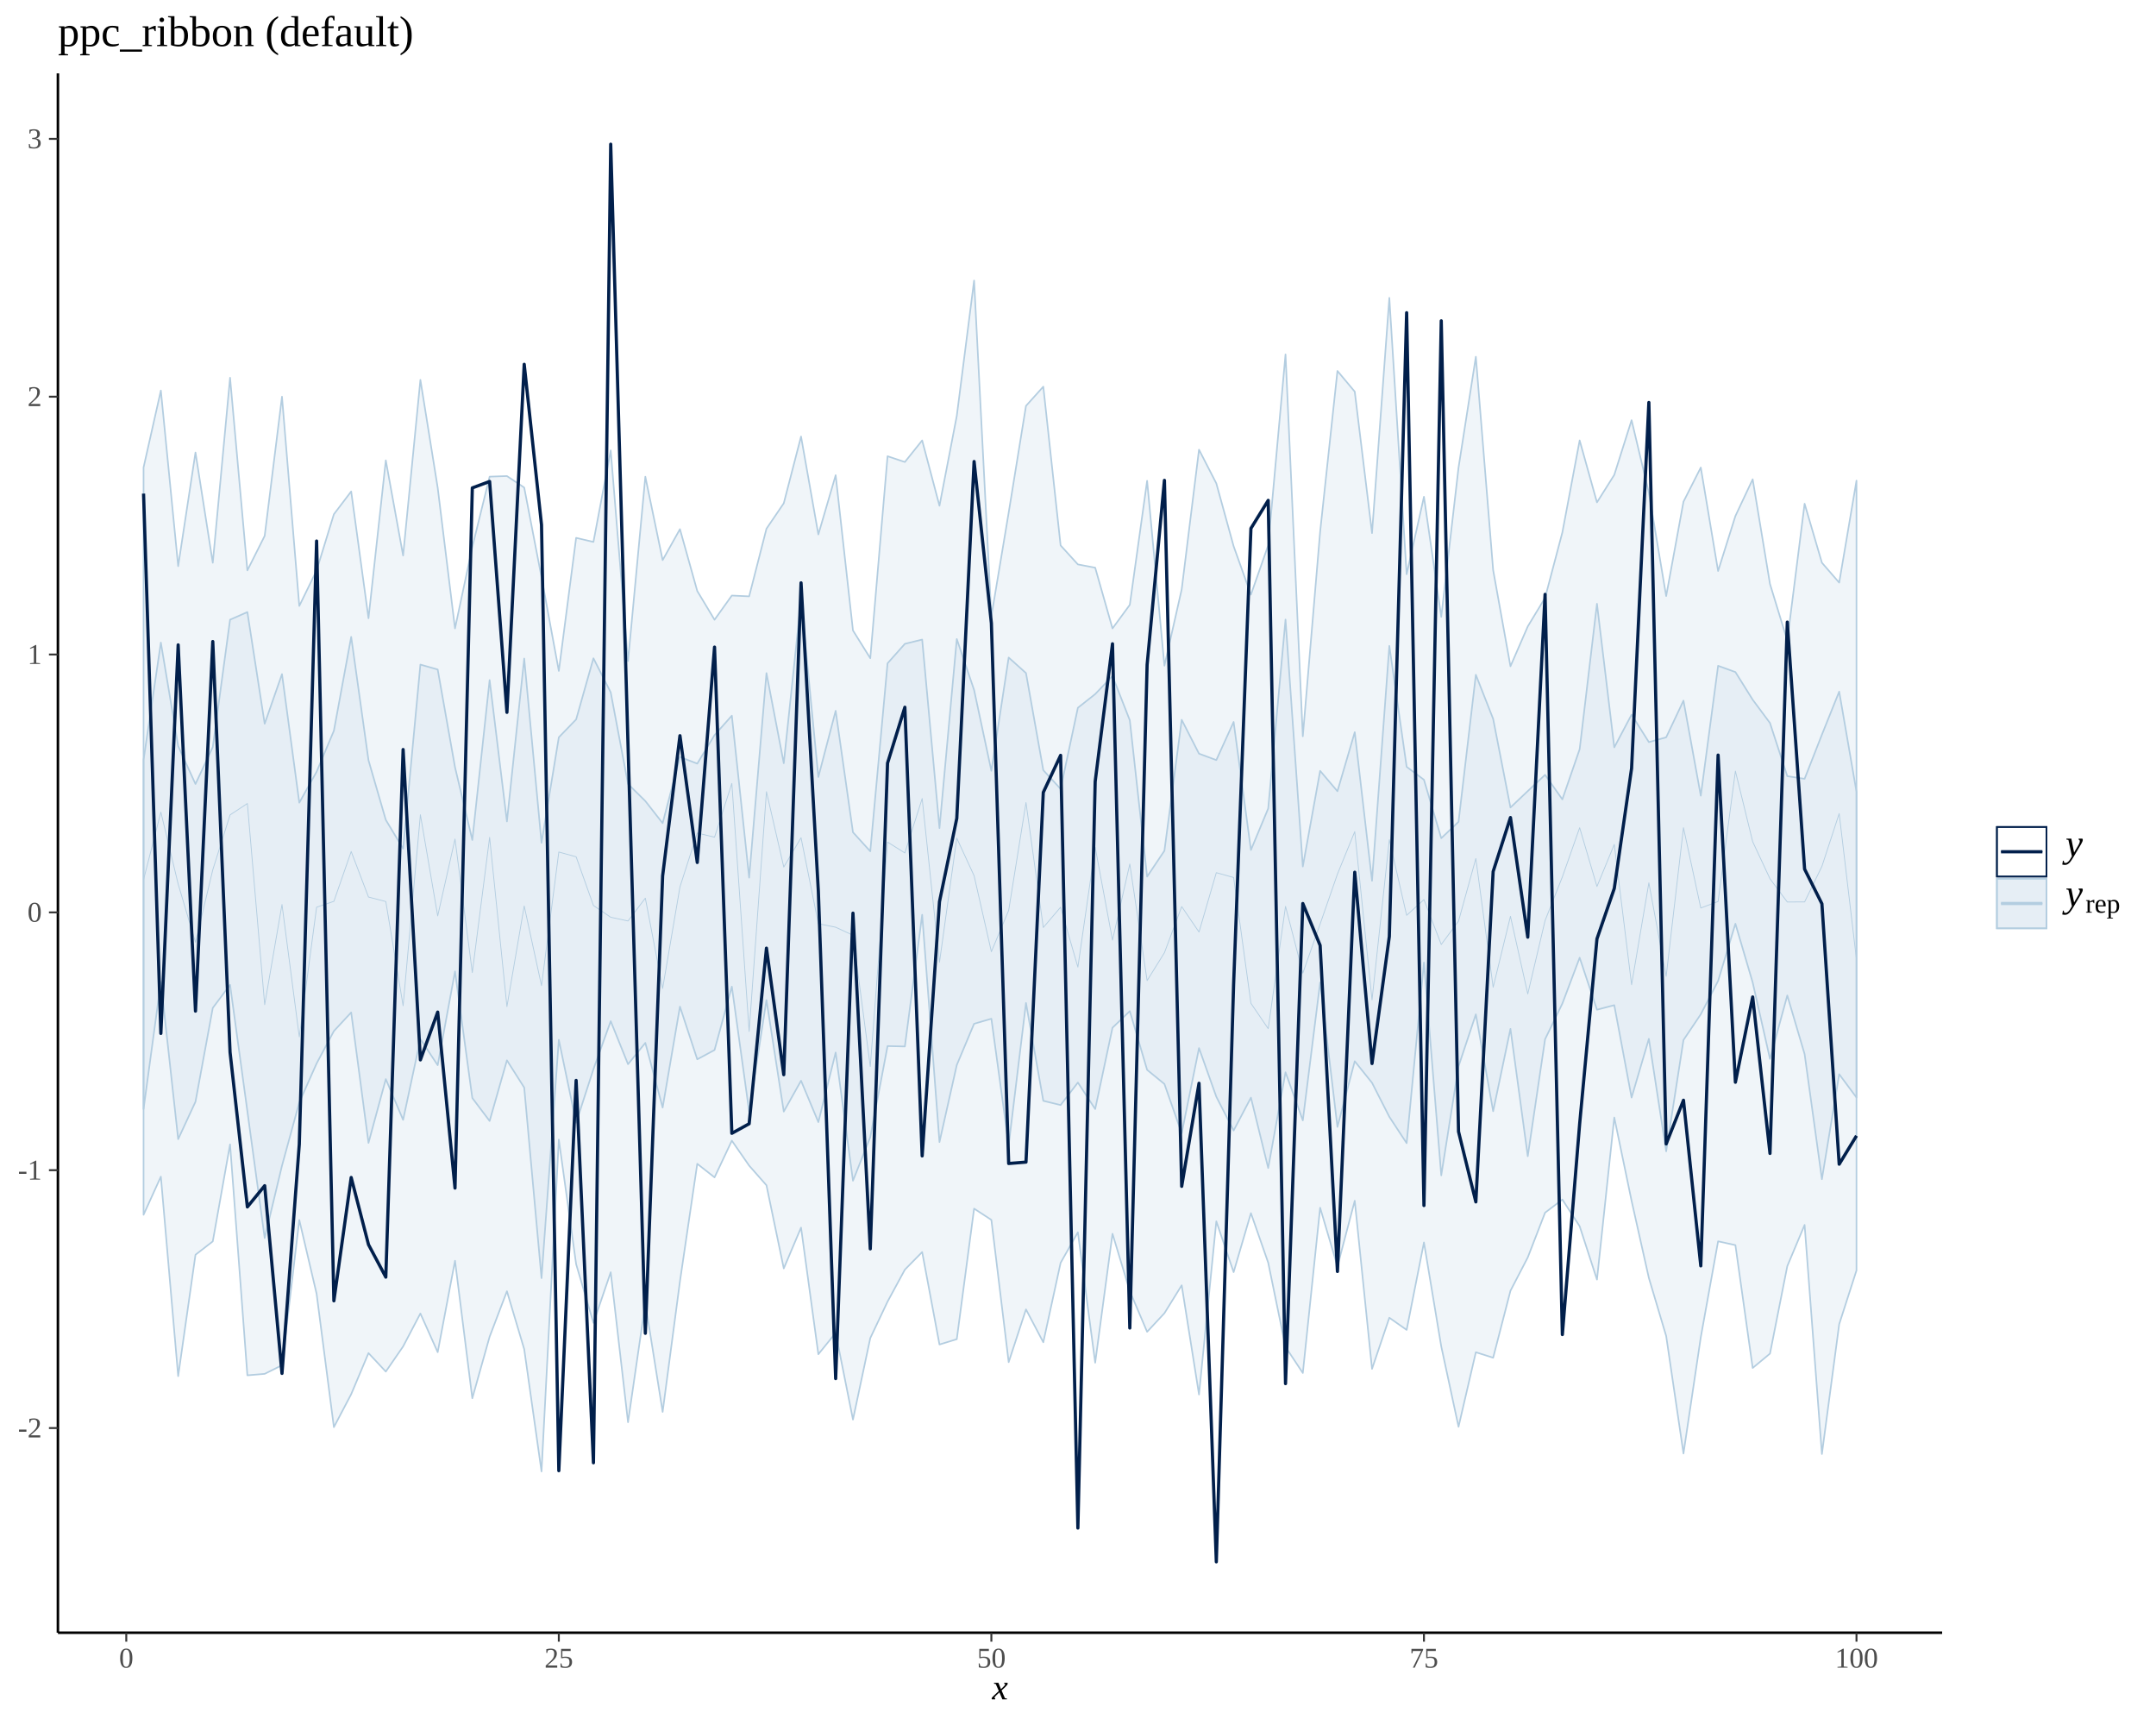
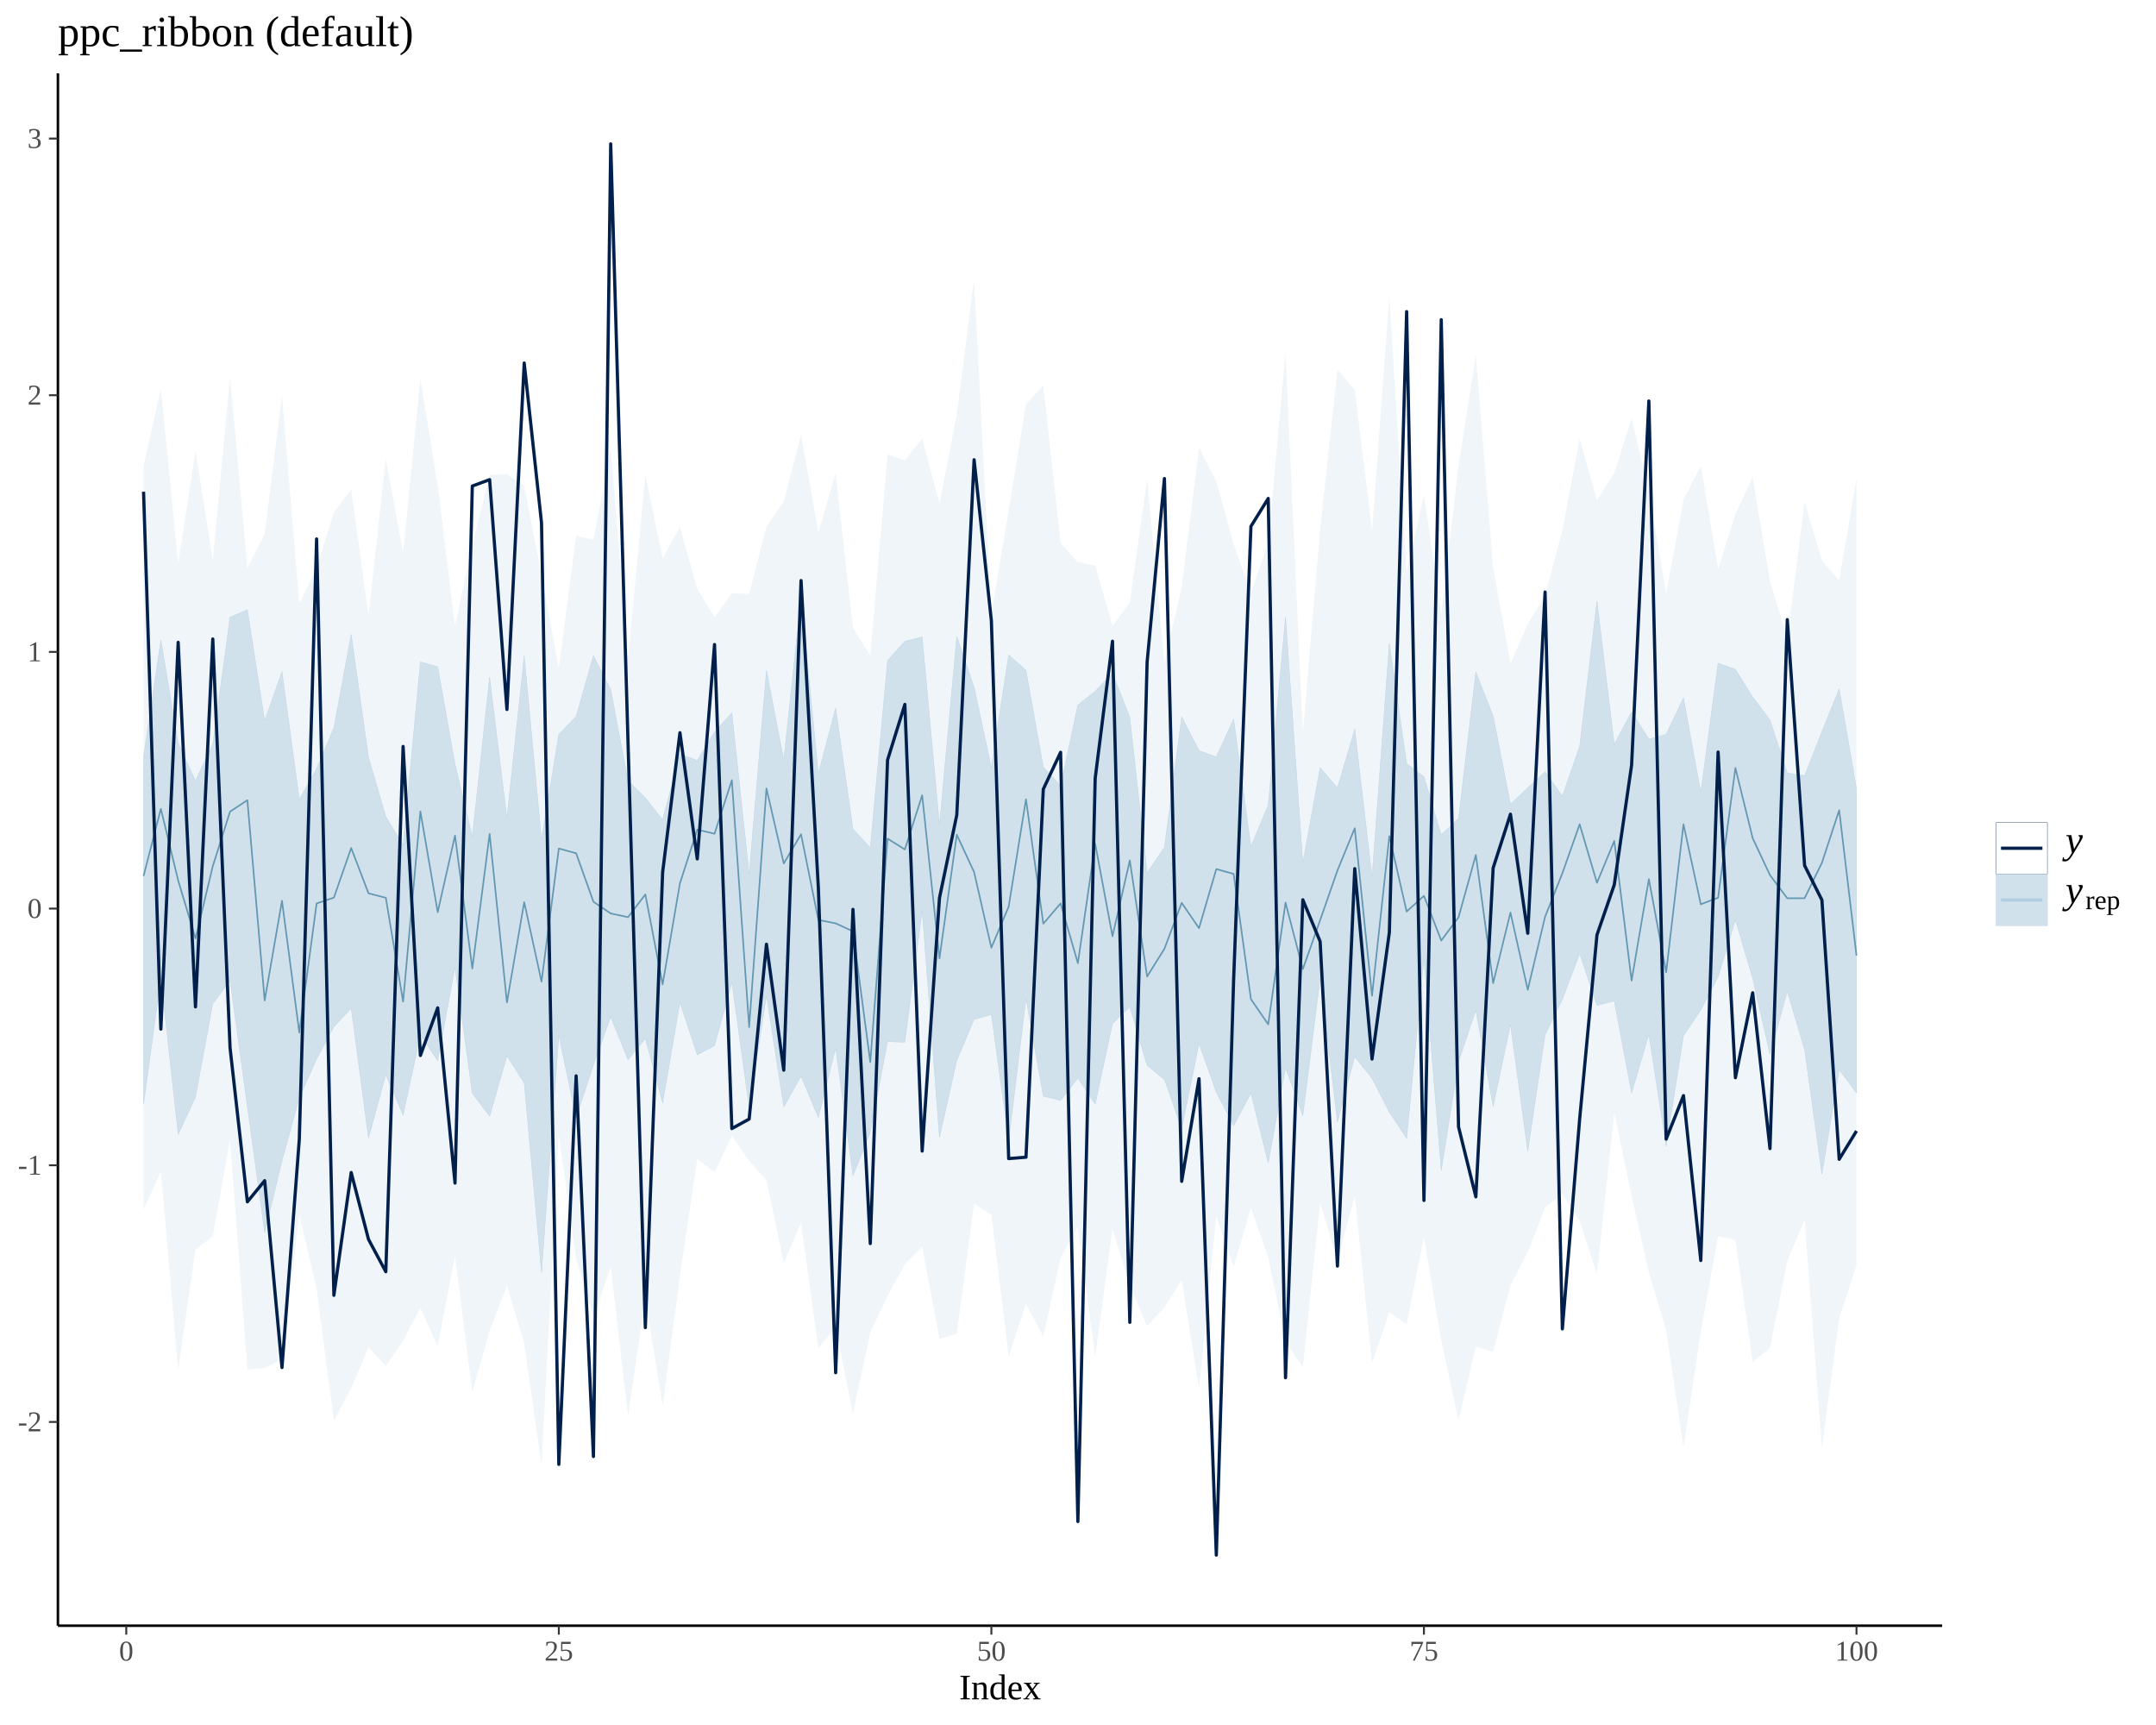
<svg xmlns="http://www.w3.org/2000/svg" viewBox="0 0 720.00 576.00">
  <defs>
    <style type="text/css">
    line, polyline, polygon, path, rect, circle {
      fill: none;
      stroke: #000000;
      stroke-linecap: round;
      stroke-linejoin: round;
      stroke-miterlimit: 10.00;
    }
  </style>
  </defs>
  <rect width="100%" height="100%" style="stroke: none; fill: #FFFFFF;" />
  <defs>
-     <clipPath id="cpMTkuMzR8NjQ4LjU4fDU0NS4xOXwyNC40OQ==">
-       <rect x="19.34" y="24.49" width="629.24" height="520.70" />
+     <clipPath id="cpMTkuMzR8NjQ4LjU4fDU0Mi44NHwyNC40OQ==">
+       <rect x="19.34" y="24.49" width="629.24" height="518.35" />
    </clipPath>
  </defs>
-   <polygon points="47.94,156.09 53.72,130.41 59.50,189.05 65.28,151.10 71.06,187.92 76.83,126.13 82.61,190.46 88.39,178.93 94.17,132.46 99.95,202.33 105.73,190.46 111.50,171.71 117.28,164.10 123.06,206.44 128.84,153.72 134.62,185.50 140.39,126.84 146.17,162.86 151.95,209.83 157.73,182.65 163.51,159.16 169.29,158.96 175.06,162.80 180.84,192.76 186.62,224.03 192.40,179.60 198.18,180.96 203.95,150.40 209.73,220.75 215.51,159.18 221.29,187.03 227.07,176.69 232.85,197.34 238.62,206.94 244.40,198.86 250.18,199.13 255.96,176.55 261.74,168.04 267.51,145.76 273.29,178.46 279.07,158.68 284.85,210.52 290.63,219.79 296.40,152.34 302.18,154.27 307.96,147.06 313.74,168.88 319.52,138.86 325.30,93.68 331.07,205.78 336.85,171.17 342.63,135.53 348.41,129.11 354.19,182.12 359.96,188.46 365.74,189.56 371.52,209.84 377.30,201.96 383.08,160.55 388.86,222.28 394.63,196.78 400.41,150.15 406.19,161.40 411.97,182.38 417.75,198.55 423.52,182.08 429.30,118.34 435.08,245.86 440.86,177.57 446.64,123.86 452.42,130.77 458.19,178.01 463.97,99.46 469.75,191.75 475.53,165.87 481.31,205.97 487.08,156.14 492.86,119.12 498.64,190.37 504.42,222.48 510.20,209.18 515.98,199.61 521.75,177.79 527.53,147.06 533.31,167.75 539.09,158.57 544.87,140.30 550.64,164.56 556.42,199.03 562.20,167.52 567.98,156.11 573.76,190.67 579.54,172.30 585.31,160.04 591.09,194.99 596.87,213.89 602.65,168.20 608.43,187.90 614.20,194.55 619.98,160.48 619.98,424.21 614.20,442.17 608.43,485.52 602.65,409.02 596.87,422.78 591.09,451.99 585.31,456.78 579.54,415.77 573.76,414.49 567.98,446.53 562.20,485.34 556.42,446.11 550.64,426.72 544.87,400.98 539.09,373.15 533.31,427.27 527.53,409.46 521.75,400.54 515.98,404.93 510.20,419.87 504.42,431.01 498.64,453.36 492.86,451.53 487.08,476.41 481.31,449.60 475.53,414.87 469.75,444.07 463.97,440.01 458.19,457.08 452.42,400.95 446.64,422.86 440.86,403.28 435.08,458.46 429.30,449.75 423.52,421.63 417.75,405.09 411.97,424.79 406.19,407.81 400.41,465.65 394.63,429.18 388.86,438.50 383.08,444.71 377.30,431.11 371.52,411.97 365.74,455.02 359.96,411.47 354.19,421.68 348.41,448.21 342.63,437.22 336.85,454.84 331.07,407.34 325.30,403.57 319.52,447.17 313.74,448.95 307.96,418.08 302.18,423.96 296.40,434.63 290.63,446.81 284.85,474.02 279.07,445.07 273.29,452.20 267.51,409.91 261.74,423.55 255.96,395.78 250.18,389.22 244.40,380.88 238.62,393.14 232.85,388.61 227.07,427.88 221.29,471.45 215.51,435.14 209.73,474.90 203.95,424.82 198.18,441.74 192.40,422.12 186.62,380.51 180.84,491.34 175.06,450.51 169.29,431.16 163.51,446.35 157.73,466.90 151.95,420.98 146.17,451.52 140.39,438.59 134.62,449.60 128.84,457.99 123.06,451.81 117.28,465.54 111.50,476.54 105.73,432.02 99.95,407.36 94.17,455.87 88.39,458.75 82.61,459.24 76.83,382.12 71.06,414.51 65.28,418.99 59.50,459.52 53.72,392.89 47.94,405.63 " style="stroke-width: 0.53; stroke: #B3CDE0; fill: #D1E1EC; fill-opacity: 0.33;" clip-path="url(#cpMTkuMzR8NjQ4LjU4fDU0NS4xOXwyNC40OQ==)" />
-   <polygon points="47.94,253.73 53.72,214.57 59.50,249.12 65.28,261.79 71.06,249.44 76.83,206.92 82.61,204.38 88.39,241.67 94.17,225.10 99.95,268.03 105.73,257.70 111.50,244.01 117.28,212.66 123.06,253.87 128.84,273.78 134.62,283.38 140.39,221.91 146.17,223.56 151.95,256.18 157.73,280.48 163.51,227.08 169.29,274.30 175.06,219.89 180.84,281.42 186.62,246.20 192.40,240.23 198.18,219.81 203.95,231.19 209.73,261.78 215.51,267.48 221.29,274.87 227.07,252.77 232.85,254.98 238.62,245.46 244.40,238.97 250.18,293.06 255.96,224.76 261.74,254.85 267.51,200.32 273.29,259.45 279.07,237.35 284.85,277.91 290.63,284.26 296.40,221.49 302.18,214.99 307.96,213.56 313.74,276.52 319.52,213.38 325.30,230.40 331.07,257.39 336.85,219.56 342.63,224.75 348.41,257.18 354.19,263.43 359.96,236.34 365.74,231.77 371.52,225.73 377.30,240.51 383.08,292.71 388.86,284.08 394.63,240.35 400.41,251.66 406.19,253.80 411.97,241.07 417.75,283.82 423.52,269.96 429.30,206.87 435.08,289.33 440.86,257.40 446.64,264.21 452.42,244.49 458.19,294.11 463.97,215.67 469.75,256.05 475.53,260.37 481.31,279.89 487.08,274.42 492.86,225.32 498.64,240.04 504.42,269.64 510.20,264.15 515.98,258.73 521.75,266.92 527.53,250.16 533.31,201.61 539.09,249.55 544.87,238.63 550.64,247.80 556.42,246.21 562.20,233.95 567.98,265.69 573.76,222.32 579.54,224.41 585.31,233.64 591.09,241.42 596.87,259.17 602.65,260.06 608.43,245.31 614.20,230.93 619.98,264.40 619.98,366.47 614.20,358.70 608.43,393.75 602.65,351.98 596.87,332.40 591.09,353.58 585.31,328.06 579.54,308.45 573.76,327.55 567.98,338.68 562.20,347.28 556.42,384.44 550.64,346.88 544.87,366.49 539.09,335.64 533.31,337.16 527.53,319.79 521.75,335.11 515.98,347.01 510.20,386.08 504.42,343.55 498.64,371.05 492.86,338.70 487.08,356.05 481.31,392.47 475.53,321.40 469.75,381.72 463.97,372.92 458.19,361.56 452.42,354.36 446.64,376.30 440.86,328.06 435.08,374.12 429.30,358.05 423.52,390.03 417.75,366.51 411.97,377.50 406.19,366.22 400.41,349.97 394.63,378.41 388.86,361.96 383.08,357.24 377.30,337.63 371.52,343.17 365.74,370.33 359.96,361.47 354.19,368.99 348.41,367.58 342.63,334.90 336.85,382.36 331.07,340.17 325.30,341.85 319.52,355.62 313.74,381.36 307.96,305.45 302.18,349.44 296.40,349.30 290.63,379.72 284.85,394.26 279.07,351.45 273.29,374.69 267.51,360.87 261.74,371.17 255.96,333.93 250.18,371.15 244.40,329.45 238.62,350.62 232.85,353.72 227.07,336.12 221.29,369.84 215.51,348.24 209.73,355.35 203.95,340.99 198.18,357.01 192.40,374.88 186.62,347.20 180.84,426.78 175.06,363.15 169.29,354.06 163.51,374.31 157.73,366.64 151.95,324.37 146.17,355.69 140.39,346.97 134.62,373.94 128.84,360.33 123.06,381.63 117.28,338.07 111.50,344.29 105.73,355.11 99.95,368.10 94.17,389.25 88.39,413.40 82.61,371.04 76.83,328.86 71.06,336.56 65.28,367.89 59.50,380.38 53.72,327.85 47.94,370.31 " style="stroke-width: 0.53; stroke: #B3CDE0; fill: #D1E1EC; fill-opacity: 0.33;" clip-path="url(#cpMTkuMzR8NjQ4LjU4fDU0NS4xOXwyNC40OQ==)" />
-   <polyline points="47.94,293.72 53.72,271.18 59.50,295.21 65.28,314.65 71.06,290.44 76.83,272.11 82.61,268.30 88.39,335.48 94.17,302.03 99.95,346.22 105.73,302.93 111.50,300.97 117.28,284.33 123.06,299.53 128.84,301.03 134.62,335.84 140.39,272.05 146.17,305.85 151.95,280.16 157.73,324.76 163.51,279.61 169.29,336.13 175.06,302.51 180.84,329.13 186.62,284.50 192.40,286.10 198.18,302.36 203.95,306.28 209.73,307.53 215.51,299.91 221.29,330.06 227.07,296.16 232.85,278.16 238.62,279.55 244.40,261.59 250.18,344.41 255.96,264.36 261.74,289.52 267.51,279.73 273.29,308.45 279.07,309.61 284.85,312.29 290.63,356.13 296.40,281.18 302.18,284.81 307.96,266.63 313.74,321.33 319.52,279.87 325.30,292.42 331.07,317.78 336.85,303.99 342.63,267.99 348.41,309.71 354.19,302.93 359.96,322.95 365.74,282.90 371.52,313.93 377.30,288.50 383.08,327.43 388.86,318.13 394.63,302.72 400.41,311.22 406.19,291.39 411.97,293.01 417.75,335.02 423.52,343.48 429.30,302.64 435.08,324.95 440.86,308.53 446.64,291.88 452.42,277.69 458.19,333.89 463.97,280.38 469.75,305.64 475.53,300.39 481.31,315.38 487.08,307.57 492.86,286.66 498.64,329.66 504.42,305.97 510.20,331.89 515.98,307.39 521.75,292.82 527.53,276.38 533.31,296.01 539.09,281.96 544.87,328.82 550.64,294.79 556.42,326.00 562.20,276.37 567.98,303.20 573.76,301.02 579.54,257.48 585.31,281.04 591.09,293.43 596.87,301.19 602.65,301.17 608.43,289.29 614.20,271.65 619.98,320.41 " style="stroke-width: 0.27; stroke: #B3CDE0; stroke-linecap: butt;" clip-path="url(#cpMTkuMzR8NjQ4LjU4fDU0NS4xOXwyNC40OQ==)" />
-   <polyline points="47.94,164.82 53.72,345.07 59.50,215.34 65.28,337.62 71.06,214.22 76.83,351.36 82.61,403.01 88.39,395.92 94.17,458.59 99.95,382.08 105.73,180.66 111.50,434.36 117.28,393.18 123.06,415.59 128.84,426.45 134.62,250.28 140.39,353.91 146.17,337.95 151.95,396.71 157.73,162.92 163.51,160.77 169.29,237.86 175.06,121.65 180.84,175.27 186.62,491.08 192.40,360.77 198.18,488.44 203.95,48.15 209.73,248.92 215.51,445.20 221.29,292.45 227.07,245.66 232.85,287.99 238.62,216.08 244.40,378.43 250.18,375.24 255.96,316.60 261.74,358.85 267.51,194.62 273.29,297.64 279.07,460.33 284.85,304.92 290.63,417.01 296.40,254.81 302.18,236.16 307.96,385.97 313.74,301.10 319.52,273.26 325.30,154.11 331.07,208.10 336.85,388.51 342.63,388.04 348.41,264.59 354.19,252.22 359.96,510.23 365.74,260.97 371.52,214.98 377.30,443.44 383.08,221.97 388.86,160.40 394.63,396.13 400.41,361.72 406.19,521.52 411.97,328.58 417.75,176.44 423.52,167.08 429.30,462.01 435.08,301.70 440.86,315.69 446.64,424.56 452.42,291.25 458.19,355.12 463.97,312.69 469.75,104.42 475.53,402.54 481.31,107.13 487.08,377.86 492.86,401.33 498.64,291.02 504.42,272.99 510.20,312.93 515.98,198.47 521.75,445.62 527.53,375.24 533.31,313.49 539.09,296.67 544.87,256.57 550.64,134.39 556.42,381.97 562.20,367.38 567.98,422.69 573.76,252.14 579.54,361.37 585.31,332.90 591.09,385.14 596.87,207.73 602.65,290.21 608.43,301.78 614.20,388.74 619.98,379.25 " style="stroke-width: 1.07; stroke: #011F4B; stroke-linecap: butt;" clip-path="url(#cpMTkuMzR8NjQ4LjU4fDU0NS4xOXwyNC40OQ==)" />
+   <polygon points="47.94,155.50 53.72,129.93 59.50,188.30 65.28,150.53 71.06,187.19 76.83,125.67 82.61,189.71 88.39,178.24 94.17,131.97 99.95,201.53 105.73,189.72 111.50,171.05 117.28,163.47 123.06,205.63 128.84,153.14 134.62,184.77 140.39,126.38 146.17,162.23 151.95,209.00 157.73,181.94 163.51,158.56 169.29,158.36 175.06,162.18 180.84,192.00 186.62,223.13 192.40,178.90 198.18,180.26 203.95,149.84 209.73,219.86 215.51,158.58 221.29,186.30 227.07,176.01 232.85,196.56 238.62,206.11 244.40,198.07 250.18,198.35 255.96,175.87 261.74,167.39 267.51,145.21 273.29,177.77 279.07,158.07 284.85,209.69 290.63,218.92 296.40,151.76 302.18,153.68 307.96,146.50 313.74,168.23 319.52,138.34 325.30,93.36 331.07,204.96 336.85,170.51 342.63,135.03 348.41,128.64 354.19,181.41 359.96,187.72 365.74,188.81 371.52,209.01 377.30,201.16 383.08,159.94 388.86,221.39 394.63,196.01 400.41,149.59 406.19,160.79 411.97,181.67 417.75,197.76 423.52,181.37 429.30,117.92 435.08,244.86 440.86,176.88 446.64,123.41 452.42,130.29 458.19,177.32 463.97,99.12 469.75,191.00 475.53,165.23 481.31,205.16 487.08,155.55 492.86,118.69 498.64,189.62 504.42,221.59 510.20,208.35 515.98,198.82 521.75,177.10 527.53,146.50 533.31,167.10 539.09,157.97 544.87,139.78 550.64,163.93 556.42,198.25 562.20,166.88 567.98,155.52 573.76,189.93 579.54,171.63 585.31,159.43 591.09,194.23 596.87,213.04 602.65,167.55 608.43,187.17 614.20,193.78 619.98,159.87 619.98,422.41 614.20,440.29 608.43,483.45 602.65,407.29 596.87,420.99 591.09,450.06 585.31,454.84 579.54,414.01 573.76,412.74 567.98,444.63 562.20,483.26 556.42,444.21 550.64,424.91 544.87,399.29 539.09,371.58 533.31,425.45 527.53,407.73 521.75,398.84 515.98,403.22 510.20,418.09 504.42,429.18 498.64,451.43 492.86,449.61 487.08,474.37 481.31,447.69 475.53,413.11 469.75,442.19 463.97,438.14 458.19,455.13 452.42,399.26 446.64,421.06 440.86,401.58 435.08,456.51 429.30,447.83 423.52,419.84 417.75,403.38 411.97,422.99 406.19,406.09 400.41,463.66 394.63,427.36 388.86,436.63 383.08,442.81 377.30,429.28 371.52,410.23 365.74,453.09 359.96,409.72 354.19,419.90 348.41,446.30 342.63,435.36 336.85,452.90 331.07,405.62 325.30,401.87 319.52,445.27 313.74,447.04 307.96,416.31 302.18,422.16 296.40,432.78 290.63,444.91 284.85,472.00 279.07,443.18 273.29,450.28 267.51,408.17 261.74,421.76 255.96,394.11 250.18,387.58 244.40,379.27 238.62,391.48 232.85,386.97 227.07,426.06 221.29,469.43 215.51,433.29 209.73,472.87 203.95,423.02 198.18,439.86 192.40,420.33 186.62,378.91 180.84,489.24 175.06,448.59 169.29,429.33 163.51,444.45 157.73,464.91 151.95,419.19 146.17,449.60 140.39,436.73 134.62,447.69 128.84,456.04 123.06,449.88 117.28,463.55 111.50,474.50 105.73,430.19 99.95,405.64 94.17,453.93 88.39,456.79 82.61,457.29 76.83,380.51 71.06,412.76 65.28,417.21 59.50,457.56 53.72,391.23 47.94,403.91 " style="stroke-width: 1.07; stroke: none; fill: #D1E1EC; fill-opacity: 0.33;" clip-path="url(#cpMTkuMzR8NjQ4LjU4fDU0Mi44NHwyNC40OQ==)" />
+   <polygon points="47.94,252.69 53.72,213.72 59.50,248.11 65.28,260.72 71.06,248.43 76.83,206.09 82.61,203.57 88.39,240.69 94.17,224.20 99.95,266.93 105.73,256.65 111.50,243.02 117.28,211.81 123.06,252.84 128.84,272.66 134.62,282.22 140.39,221.02 146.17,222.67 151.95,255.14 157.73,279.33 163.51,226.17 169.29,273.18 175.06,219.01 180.84,280.26 186.62,245.20 192.40,239.26 198.18,218.93 203.95,230.26 209.73,260.71 215.51,266.39 221.29,273.75 227.07,251.74 232.85,253.94 238.62,244.46 244.40,238.01 250.18,291.85 255.96,223.86 261.74,253.81 267.51,199.53 273.29,258.40 279.07,236.39 284.85,276.77 290.63,283.10 296.40,220.61 302.18,214.14 307.96,212.70 313.74,275.39 319.52,212.53 325.30,229.47 331.07,256.34 336.85,218.68 342.63,223.85 348.41,256.13 354.19,262.35 359.96,235.38 365.74,230.84 371.52,224.82 377.30,239.53 383.08,291.50 388.86,282.91 394.63,239.37 400.41,250.64 406.19,252.76 411.97,240.09 417.75,282.66 423.52,268.86 429.30,206.05 435.08,288.14 440.86,256.35 446.64,263.13 452.42,243.50 458.19,292.89 463.97,214.81 469.75,255.01 475.53,259.31 481.31,278.74 487.08,273.30 492.86,224.41 498.64,239.07 504.42,268.54 510.20,263.07 515.98,257.68 521.75,265.83 527.53,249.14 533.31,200.81 539.09,248.54 544.87,237.66 550.64,246.79 556.42,245.21 562.20,233.01 567.98,264.60 573.76,221.42 579.54,223.51 585.31,232.70 591.09,240.45 596.87,258.11 602.65,259.00 608.43,244.31 614.20,230.00 619.98,263.32 619.98,364.93 614.20,357.19 608.43,392.08 602.65,350.51 596.87,331.01 591.09,352.10 585.31,326.69 579.54,307.17 573.76,326.19 567.98,337.27 562.20,345.83 556.42,382.82 550.64,345.43 544.87,364.95 539.09,334.24 533.31,335.76 527.53,318.46 521.75,333.71 515.98,345.56 510.20,384.45 504.42,342.11 498.64,369.49 492.86,337.29 487.08,354.55 481.31,390.82 475.53,320.07 469.75,380.11 463.97,371.35 458.19,360.04 452.42,352.88 446.64,374.72 440.86,326.70 435.08,372.55 429.30,356.55 423.52,388.39 417.75,364.97 411.97,375.91 406.19,364.69 400.41,348.50 394.63,376.82 388.86,360.44 383.08,355.75 377.30,336.22 371.52,341.73 365.74,368.77 359.96,359.95 354.19,367.44 348.41,366.03 342.63,333.50 336.85,380.75 331.07,338.75 325.30,340.42 319.52,354.13 313.74,379.76 307.96,304.18 302.18,347.98 296.40,347.84 290.63,378.12 284.85,392.59 279.07,349.98 273.29,373.12 267.51,359.35 261.74,369.61 255.96,332.54 250.18,369.59 244.40,328.08 238.62,349.15 232.85,352.24 227.07,334.72 221.29,368.29 215.51,346.78 209.73,353.86 203.95,339.56 198.18,355.51 192.40,373.30 186.62,345.75 180.84,424.97 175.06,361.63 169.29,352.58 163.51,372.73 157.73,365.10 151.95,323.02 146.17,354.20 140.39,345.51 134.62,372.36 128.84,358.82 123.06,380.02 117.28,336.66 111.50,342.85 105.73,353.63 99.95,366.55 94.17,387.60 88.39,411.65 82.61,369.48 76.83,327.49 71.06,335.15 65.28,366.34 59.50,378.78 53.72,326.48 47.94,368.76 " style="stroke-width: 0.11; stroke: #B3CDE0; fill: #D1E1EC;" clip-path="url(#cpMTkuMzR8NjQ4LjU4fDU0Mi44NHwyNC40OQ==)" />
+   <polyline points="47.94,292.51 53.72,270.07 59.50,293.99 65.28,313.34 71.06,289.24 76.83,271.00 82.61,267.20 88.39,334.08 94.17,300.78 99.95,344.77 105.73,301.68 111.50,299.73 117.28,283.16 123.06,298.29 128.84,299.78 134.62,334.44 140.39,270.94 146.17,304.58 151.95,279.01 157.73,323.41 163.51,278.46 169.29,334.73 175.06,301.26 180.84,327.76 186.62,283.33 192.40,284.92 198.18,301.11 203.95,305.01 209.73,306.26 215.51,298.67 221.29,328.68 227.07,294.94 232.85,277.02 238.62,278.40 244.40,260.52 250.18,342.97 255.96,263.28 261.74,288.32 267.51,278.58 273.29,307.17 279.07,308.32 284.85,310.99 290.63,354.63 296.40,280.03 302.18,283.64 307.96,265.54 313.74,319.99 319.52,278.72 325.30,291.21 331.07,316.46 336.85,302.73 342.63,266.90 348.41,308.43 354.19,301.67 359.96,321.61 365.74,281.74 371.52,312.62 377.30,287.31 383.08,326.06 388.86,316.81 394.63,301.47 400.41,309.93 406.19,290.19 411.97,291.80 417.75,333.62 423.52,342.05 429.30,301.39 435.08,323.60 440.86,307.25 446.64,290.67 452.42,276.55 458.19,332.50 463.97,279.23 469.75,304.37 475.53,299.14 481.31,314.07 487.08,306.30 492.86,285.48 498.64,328.28 504.42,304.71 510.20,330.50 515.98,306.12 521.75,291.61 527.53,275.24 533.31,294.79 539.09,280.80 544.87,327.45 550.64,293.57 556.42,324.64 562.20,275.24 567.98,301.95 573.76,299.77 579.54,256.43 585.31,279.88 591.09,292.22 596.87,299.95 602.65,299.93 608.43,288.10 614.20,270.54 619.98,319.08 " style="stroke-width: 0.53; stroke: #6497B1; stroke-linecap: butt;" clip-path="url(#cpMTkuMzR8NjQ4LjU4fDU0Mi44NHwyNC40OQ==)" />
+   <polyline points="47.94,164.19 53.72,343.63 59.50,214.48 65.28,336.21 71.06,213.37 76.83,349.89 82.61,401.30 88.39,394.24 94.17,456.64 99.95,380.47 105.73,179.96 111.50,432.52 117.28,391.52 123.06,413.83 128.84,424.64 134.62,249.26 140.39,352.43 146.17,336.54 151.95,395.04 157.73,162.30 163.51,160.16 169.29,236.90 175.06,121.22 180.84,174.59 186.62,488.98 192.40,359.25 198.18,486.35 203.95,48.05 209.73,247.91 215.51,443.30 221.29,291.25 227.07,244.66 232.85,286.80 238.62,215.22 244.40,376.84 250.18,373.67 255.96,315.29 261.74,357.34 267.51,193.86 273.29,296.41 279.07,458.37 284.85,303.66 290.63,415.24 296.40,253.77 302.18,235.21 307.96,384.35 313.74,299.85 319.52,272.14 325.30,153.52 331.07,207.27 336.85,386.87 342.63,386.40 348.41,263.51 354.19,251.20 359.96,508.05 365.74,259.90 371.52,214.12 377.30,441.55 383.08,221.08 388.86,159.79 394.63,394.46 400.41,360.20 406.19,519.28 411.97,327.21 417.75,175.76 423.52,166.44 429.30,460.04 435.08,300.45 440.86,314.38 446.64,422.76 452.42,290.05 458.19,353.63 463.97,311.39 469.75,104.06 475.53,400.84 481.31,106.75 487.08,376.26 492.86,399.63 498.64,289.82 504.42,271.87 510.20,311.63 515.98,197.69 521.75,443.73 527.53,373.66 533.31,312.19 539.09,295.44 544.87,255.53 550.64,133.90 556.42,380.36 562.20,365.84 567.98,420.90 573.76,251.12 579.54,359.86 585.31,331.51 591.09,383.52 596.87,206.90 602.65,289.02 608.43,300.53 614.20,387.10 619.98,377.65 " style="stroke-width: 1.07; stroke: #011F4B; stroke-linecap: butt;" clip-path="url(#cpMTkuMzR8NjQ4LjU4fDU0Mi44NHwyNC40OQ==)" />
  <defs>
    <clipPath id="cpMC4wMHw3MjAuMDB8NTc2LjAwfDAuMDA=">
      <rect x="0.00" y="0.00" width="720.00" height="576.00" />
    </clipPath>
  </defs>
-   <polyline points="19.34,545.19 19.34,24.49 " style="stroke-width: 0.85; stroke-linecap: butt;" clip-path="url(#cpMC4wMHw3MjAuMDB8NTc2LjAwfDAuMDA=)" />
+   <polyline points="19.34,542.84 19.34,24.49 " style="stroke-width: 0.85; stroke-linecap: butt;" clip-path="url(#cpMC4wMHw3MjAuMDB8NTc2LjAwfDAuMDA=)" />
  <g clip-path="url(#cpMC4wMHw3MjAuMDB8NTc2LjAwfDAuMDA=)">
-     <text x="5.98" y="479.98" style="font-size: 9.60px; fill: #4D4D4D; font-family: Liberation Serif;" textLength="7.98px" lengthAdjust="spacingAndGlyphs">-2</text>
+     <text x="5.98" y="477.94" style="font-size: 9.60px; fill: #4D4D4D; font-family: Liberation Serif;" textLength="7.98px" lengthAdjust="spacingAndGlyphs">-2</text>
  </g>
  <g clip-path="url(#cpMC4wMHw3MjAuMDB8NTc2LjAwfDAuMDA=)">
-     <text x="5.98" y="393.88" style="font-size: 9.60px; fill: #4D4D4D; font-family: Liberation Serif;" textLength="7.98px" lengthAdjust="spacingAndGlyphs">-1</text>
+     <text x="5.98" y="392.24" style="font-size: 9.60px; fill: #4D4D4D; font-family: Liberation Serif;" textLength="7.98px" lengthAdjust="spacingAndGlyphs">-1</text>
  </g>
  <g clip-path="url(#cpMC4wMHw3MjAuMDB8NTc2LjAwfDAuMDA=)">
-     <text x="9.17" y="307.79" style="font-size: 9.60px; fill: #4D4D4D; font-family: Liberation Serif;" textLength="4.80px" lengthAdjust="spacingAndGlyphs">0</text>
+     <text x="9.17" y="306.53" style="font-size: 9.60px; fill: #4D4D4D; font-family: Liberation Serif;" textLength="4.80px" lengthAdjust="spacingAndGlyphs">0</text>
  </g>
  <g clip-path="url(#cpMC4wMHw3MjAuMDB8NTc2LjAwfDAuMDA=)">
-     <text x="9.17" y="221.70" style="font-size: 9.60px; fill: #4D4D4D; font-family: Liberation Serif;" textLength="4.80px" lengthAdjust="spacingAndGlyphs">1</text>
+     <text x="9.17" y="220.82" style="font-size: 9.60px; fill: #4D4D4D; font-family: Liberation Serif;" textLength="4.80px" lengthAdjust="spacingAndGlyphs">1</text>
  </g>
  <g clip-path="url(#cpMC4wMHw3MjAuMDB8NTc2LjAwfDAuMDA=)">
-     <text x="9.17" y="135.60" style="font-size: 9.60px; fill: #4D4D4D; font-family: Liberation Serif;" textLength="4.80px" lengthAdjust="spacingAndGlyphs">2</text>
+     <text x="9.17" y="135.11" style="font-size: 9.60px; fill: #4D4D4D; font-family: Liberation Serif;" textLength="4.80px" lengthAdjust="spacingAndGlyphs">2</text>
  </g>
  <g clip-path="url(#cpMC4wMHw3MjAuMDB8NTc2LjAwfDAuMDA=)">
-     <text x="9.17" y="49.51" style="font-size: 9.60px; fill: #4D4D4D; font-family: Liberation Serif;" textLength="4.80px" lengthAdjust="spacingAndGlyphs">3</text>
+     <text x="9.17" y="49.41" style="font-size: 9.60px; fill: #4D4D4D; font-family: Liberation Serif;" textLength="4.80px" lengthAdjust="spacingAndGlyphs">3</text>
  </g>
-   <polyline points="16.35,476.84 19.34,476.84 " style="stroke-width: 0.64; stroke: #333333; stroke-linecap: butt;" clip-path="url(#cpMC4wMHw3MjAuMDB8NTc2LjAwfDAuMDA=)" />
-   <polyline points="16.35,390.74 19.34,390.74 " style="stroke-width: 0.64; stroke: #333333; stroke-linecap: butt;" clip-path="url(#cpMC4wMHw3MjAuMDB8NTc2LjAwfDAuMDA=)" />
-   <polyline points="16.35,304.65 19.34,304.65 " style="stroke-width: 0.64; stroke: #333333; stroke-linecap: butt;" clip-path="url(#cpMC4wMHw3MjAuMDB8NTc2LjAwfDAuMDA=)" />
-   <polyline points="16.35,218.55 19.34,218.55 " style="stroke-width: 0.64; stroke: #333333; stroke-linecap: butt;" clip-path="url(#cpMC4wMHw3MjAuMDB8NTc2LjAwfDAuMDA=)" />
-   <polyline points="16.35,132.46 19.34,132.46 " style="stroke-width: 0.64; stroke: #333333; stroke-linecap: butt;" clip-path="url(#cpMC4wMHw3MjAuMDB8NTc2LjAwfDAuMDA=)" />
-   <polyline points="16.35,46.37 19.34,46.37 " style="stroke-width: 0.64; stroke: #333333; stroke-linecap: butt;" clip-path="url(#cpMC4wMHw3MjAuMDB8NTc2LjAwfDAuMDA=)" />
-   <polyline points="19.34,545.19 648.58,545.19 " style="stroke-width: 0.85; stroke-linecap: butt;" clip-path="url(#cpMC4wMHw3MjAuMDB8NTc2LjAwfDAuMDA=)" />
-   <polyline points="42.17,548.17 42.17,545.19 " style="stroke-width: 0.64; stroke: #333333; stroke-linecap: butt;" clip-path="url(#cpMC4wMHw3MjAuMDB8NTc2LjAwfDAuMDA=)" />
-   <polyline points="186.62,548.17 186.62,545.19 " style="stroke-width: 0.64; stroke: #333333; stroke-linecap: butt;" clip-path="url(#cpMC4wMHw3MjAuMDB8NTc2LjAwfDAuMDA=)" />
-   <polyline points="331.07,548.17 331.07,545.19 " style="stroke-width: 0.64; stroke: #333333; stroke-linecap: butt;" clip-path="url(#cpMC4wMHw3MjAuMDB8NTc2LjAwfDAuMDA=)" />
-   <polyline points="475.53,548.17 475.53,545.19 " style="stroke-width: 0.64; stroke: #333333; stroke-linecap: butt;" clip-path="url(#cpMC4wMHw3MjAuMDB8NTc2LjAwfDAuMDA=)" />
-   <polyline points="619.98,548.17 619.98,545.19 " style="stroke-width: 0.64; stroke: #333333; stroke-linecap: butt;" clip-path="url(#cpMC4wMHw3MjAuMDB8NTc2LjAwfDAuMDA=)" />
+   <polyline points="16.35,474.80 19.34,474.80 " style="stroke-width: 0.64; stroke: #333333; stroke-linecap: butt;" clip-path="url(#cpMC4wMHw3MjAuMDB8NTc2LjAwfDAuMDA=)" />
+   <polyline points="16.35,389.10 19.34,389.10 " style="stroke-width: 0.64; stroke: #333333; stroke-linecap: butt;" clip-path="url(#cpMC4wMHw3MjAuMDB8NTc2LjAwfDAuMDA=)" />
+   <polyline points="16.35,303.39 19.34,303.39 " style="stroke-width: 0.64; stroke: #333333; stroke-linecap: butt;" clip-path="url(#cpMC4wMHw3MjAuMDB8NTc2LjAwfDAuMDA=)" />
+   <polyline points="16.35,217.68 19.34,217.68 " style="stroke-width: 0.64; stroke: #333333; stroke-linecap: butt;" clip-path="url(#cpMC4wMHw3MjAuMDB8NTc2LjAwfDAuMDA=)" />
+   <polyline points="16.35,131.97 19.34,131.97 " style="stroke-width: 0.64; stroke: #333333; stroke-linecap: butt;" clip-path="url(#cpMC4wMHw3MjAuMDB8NTc2LjAwfDAuMDA=)" />
+   <polyline points="16.35,46.27 19.34,46.27 " style="stroke-width: 0.64; stroke: #333333; stroke-linecap: butt;" clip-path="url(#cpMC4wMHw3MjAuMDB8NTc2LjAwfDAuMDA=)" />
+   <polyline points="19.34,542.84 648.58,542.84 " style="stroke-width: 0.85; stroke-linecap: butt;" clip-path="url(#cpMC4wMHw3MjAuMDB8NTc2LjAwfDAuMDA=)" />
+   <polyline points="42.17,545.83 42.17,542.84 " style="stroke-width: 0.64; stroke: #333333; stroke-linecap: butt;" clip-path="url(#cpMC4wMHw3MjAuMDB8NTc2LjAwfDAuMDA=)" />
+   <polyline points="186.62,545.83 186.62,542.84 " style="stroke-width: 0.64; stroke: #333333; stroke-linecap: butt;" clip-path="url(#cpMC4wMHw3MjAuMDB8NTc2LjAwfDAuMDA=)" />
+   <polyline points="331.07,545.83 331.07,542.84 " style="stroke-width: 0.64; stroke: #333333; stroke-linecap: butt;" clip-path="url(#cpMC4wMHw3MjAuMDB8NTc2LjAwfDAuMDA=)" />
+   <polyline points="475.53,545.83 475.53,542.84 " style="stroke-width: 0.64; stroke: #333333; stroke-linecap: butt;" clip-path="url(#cpMC4wMHw3MjAuMDB8NTc2LjAwfDAuMDA=)" />
+   <polyline points="619.98,545.83 619.98,542.84 " style="stroke-width: 0.64; stroke: #333333; stroke-linecap: butt;" clip-path="url(#cpMC4wMHw3MjAuMDB8NTc2LjAwfDAuMDA=)" />
  <g clip-path="url(#cpMC4wMHw3MjAuMDB8NTc2LjAwfDAuMDA=)">
-     <text x="39.77" y="556.85" style="font-size: 9.60px; fill: #4D4D4D; font-family: Liberation Serif;" textLength="4.80px" lengthAdjust="spacingAndGlyphs">0</text>
+     <text x="39.77" y="554.50" style="font-size: 9.60px; fill: #4D4D4D; font-family: Liberation Serif;" textLength="4.80px" lengthAdjust="spacingAndGlyphs">0</text>
  </g>
  <g clip-path="url(#cpMC4wMHw3MjAuMDB8NTc2LjAwfDAuMDA=)">
-     <text x="181.82" y="556.85" style="font-size: 9.60px; fill: #4D4D4D; font-family: Liberation Serif;" textLength="9.59px" lengthAdjust="spacingAndGlyphs">25</text>
+     <text x="181.82" y="554.50" style="font-size: 9.60px; fill: #4D4D4D; font-family: Liberation Serif;" textLength="9.59px" lengthAdjust="spacingAndGlyphs">25</text>
  </g>
  <g clip-path="url(#cpMC4wMHw3MjAuMDB8NTc2LjAwfDAuMDA=)">
-     <text x="326.28" y="556.85" style="font-size: 9.60px; fill: #4D4D4D; font-family: Liberation Serif;" textLength="9.59px" lengthAdjust="spacingAndGlyphs">50</text>
+     <text x="326.28" y="554.50" style="font-size: 9.60px; fill: #4D4D4D; font-family: Liberation Serif;" textLength="9.59px" lengthAdjust="spacingAndGlyphs">50</text>
  </g>
  <g clip-path="url(#cpMC4wMHw3MjAuMDB8NTc2LjAwfDAuMDA=)">
-     <text x="470.73" y="556.85" style="font-size: 9.60px; fill: #4D4D4D; font-family: Liberation Serif;" textLength="9.59px" lengthAdjust="spacingAndGlyphs">75</text>
+     <text x="470.73" y="554.50" style="font-size: 9.60px; fill: #4D4D4D; font-family: Liberation Serif;" textLength="9.59px" lengthAdjust="spacingAndGlyphs">75</text>
  </g>
  <g clip-path="url(#cpMC4wMHw3MjAuMDB8NTc2LjAwfDAuMDA=)">
-     <text x="612.79" y="556.85" style="font-size: 9.60px; fill: #4D4D4D; font-family: Liberation Serif;" textLength="14.39px" lengthAdjust="spacingAndGlyphs">100</text>
+     <text x="612.79" y="554.50" style="font-size: 9.60px; fill: #4D4D4D; font-family: Liberation Serif;" textLength="14.39px" lengthAdjust="spacingAndGlyphs">100</text>
  </g>
  <g clip-path="url(#cpMC4wMHw3MjAuMDB8NTc2LjAwfDAuMDA=)">
-     <text x="331.30" y="567.43" style="font-size: 12.00px; font-style: italic; font-family: Liberation Serif;" textLength="5.33px" lengthAdjust="spacingAndGlyphs">x</text>
+     <text x="320.30" y="567.43" style="font-size: 12.00px; font-family: Liberation Serif;" textLength="27.33px" lengthAdjust="spacingAndGlyphs">Index</text>
  </g>
-   <rect x="666.87" y="276.13" width="16.57" height="16.57" style="stroke-width: 0.53; stroke: #011F4B; stroke-linecap: square; stroke-linejoin: miter;" clip-path="url(#cpMC4wMHw3MjAuMDB8NTc2LjAwfDAuMDA=)" />
-   <rect x="666.87" y="276.13" width="16.57" height="16.57" style="stroke-width: 0.53; stroke: #011F4B; stroke-linecap: square; stroke-linejoin: miter;" clip-path="url(#cpMC4wMHw3MjAuMDB8NTc2LjAwfDAuMDA=)" />
-   <line x1="668.24" y1="284.41" x2="682.07" y2="284.41" style="stroke-width: 0.27; stroke: #011F4B; stroke-linecap: butt;" clip-path="url(#cpMC4wMHw3MjAuMDB8NTc2LjAwfDAuMDA=)" />
-   <line x1="668.24" y1="284.41" x2="682.07" y2="284.41" style="stroke-width: 1.07; stroke: #011F4B; stroke-linecap: butt;" clip-path="url(#cpMC4wMHw3MjAuMDB8NTc2LjAwfDAuMDA=)" />
-   <rect x="666.87" y="293.41" width="16.57" height="16.57" style="stroke-width: 0.53; stroke: #B3CDE0; stroke-linecap: square; stroke-linejoin: miter; fill: #D1E1EC; fill-opacity: 0.33;" clip-path="url(#cpMC4wMHw3MjAuMDB8NTc2LjAwfDAuMDA=)" />
-   <rect x="666.87" y="293.41" width="16.57" height="16.57" style="stroke-width: 0.53; stroke: #B3CDE0; stroke-linecap: square; stroke-linejoin: miter; fill: #D1E1EC; fill-opacity: 0.33;" clip-path="url(#cpMC4wMHw3MjAuMDB8NTc2LjAwfDAuMDA=)" />
-   <line x1="668.24" y1="301.69" x2="682.07" y2="301.69" style="stroke-width: 0.27; stroke: #B3CDE0; stroke-linecap: butt;" clip-path="url(#cpMC4wMHw3MjAuMDB8NTc2LjAwfDAuMDA=)" />
-   <line x1="668.24" y1="301.69" x2="682.07" y2="301.69" style="stroke-width: 1.07; stroke: #B3CDE0; stroke-linecap: butt;" clip-path="url(#cpMC4wMHw3MjAuMDB8NTc2LjAwfDAuMDA=)" />
+   <rect x="667.23" y="275.31" width="15.86" height="15.86" style="stroke-width: 1.07; stroke: none; stroke-linecap: square; stroke-linejoin: miter;" clip-path="url(#cpMC4wMHw3MjAuMDB8NTc2LjAwfDAuMDA=)" />
+   <rect x="666.59" y="274.67" width="17.14" height="17.14" style="stroke-width: 0.11; stroke: #011F4B; stroke-linecap: square; stroke-linejoin: miter;" clip-path="url(#cpMC4wMHw3MjAuMDB8NTc2LjAwfDAuMDA=)" />
+   <line x1="668.24" y1="283.24" x2="682.07" y2="283.24" style="stroke-width: 1.07; stroke: #011F4B; stroke-linecap: butt;" clip-path="url(#cpMC4wMHw3MjAuMDB8NTc2LjAwfDAuMDA=)" />
+   <rect x="667.23" y="292.59" width="15.86" height="15.86" style="stroke-width: 1.07; stroke: none; stroke-linecap: square; stroke-linejoin: miter; fill: #D1E1EC; fill-opacity: 0.33;" clip-path="url(#cpMC4wMHw3MjAuMDB8NTc2LjAwfDAuMDA=)" />
+   <rect x="666.59" y="291.95" width="17.14" height="17.14" style="stroke-width: 0.11; stroke: #B3CDE0; stroke-linecap: square; stroke-linejoin: miter; fill: #D1E1EC;" clip-path="url(#cpMC4wMHw3MjAuMDB8NTc2LjAwfDAuMDA=)" />
+   <line x1="668.24" y1="300.52" x2="682.07" y2="300.52" style="stroke-width: 1.07; stroke: #B3CDE0; stroke-linecap: butt;" clip-path="url(#cpMC4wMHw3MjAuMDB8NTc2LjAwfDAuMDA=)" />
  <g clip-path="url(#cpMC4wMHw3MjAuMDB8NTc2LjAwfDAuMDA=)">
-     <text x="689.77" y="285.99" style="font-size: 13.00px; font-style: italic; font-family: Liberation Serif;" textLength="5.77px" lengthAdjust="spacingAndGlyphs">y</text>
+     <text x="689.77" y="284.82" style="font-size: 13.00px; font-style: italic; font-family: Liberation Serif;" textLength="5.77px" lengthAdjust="spacingAndGlyphs">y</text>
  </g>
  <g clip-path="url(#cpMC4wMHw3MjAuMDB8NTc2LjAwfDAuMDA=)">
-     <text x="689.77" y="302.66" style="font-size: 13.00px; font-style: italic; font-family: Liberation Serif;" textLength="5.77px" lengthAdjust="spacingAndGlyphs">y</text>
+     <text x="689.77" y="301.49" style="font-size: 13.00px; font-style: italic; font-family: Liberation Serif;" textLength="5.77px" lengthAdjust="spacingAndGlyphs">y</text>
  </g>
  <g clip-path="url(#cpMC4wMHw3MjAuMDB8NTc2LjAwfDAuMDA=)">
-     <text x="696.44" y="304.75" style="font-size: 9.10px; font-family: Liberation Serif;" textLength="3.03px" lengthAdjust="spacingAndGlyphs">r</text>
+     <text x="696.44" y="303.58" style="font-size: 9.10px; font-family: Liberation Serif;" textLength="3.03px" lengthAdjust="spacingAndGlyphs">r</text>
  </g>
  <g clip-path="url(#cpMC4wMHw3MjAuMDB8NTc2LjAwfDAuMDA=)">
-     <text x="699.47" y="304.75" style="font-size: 9.10px; font-family: Liberation Serif;" textLength="4.03px" lengthAdjust="spacingAndGlyphs">e</text>
+     <text x="699.47" y="303.58" style="font-size: 9.10px; font-family: Liberation Serif;" textLength="4.03px" lengthAdjust="spacingAndGlyphs">e</text>
  </g>
  <g clip-path="url(#cpMC4wMHw3MjAuMDB8NTc2LjAwfDAuMDA=)">
-     <text x="703.50" y="304.75" style="font-size: 9.10px; font-family: Liberation Serif;" textLength="4.55px" lengthAdjust="spacingAndGlyphs">p</text>
+     <text x="703.50" y="303.58" style="font-size: 9.10px; font-family: Liberation Serif;" textLength="4.55px" lengthAdjust="spacingAndGlyphs">p</text>
  </g>
  <g clip-path="url(#cpMC4wMHw3MjAuMDB8NTc2LjAwfDAuMDA=)">
    <text x="19.34" y="15.40" style="font-size: 14.40px; font-family: Liberation Serif;" textLength="118.78px" lengthAdjust="spacingAndGlyphs">ppc_ribbon (default)</text>
  </g>
</svg>
